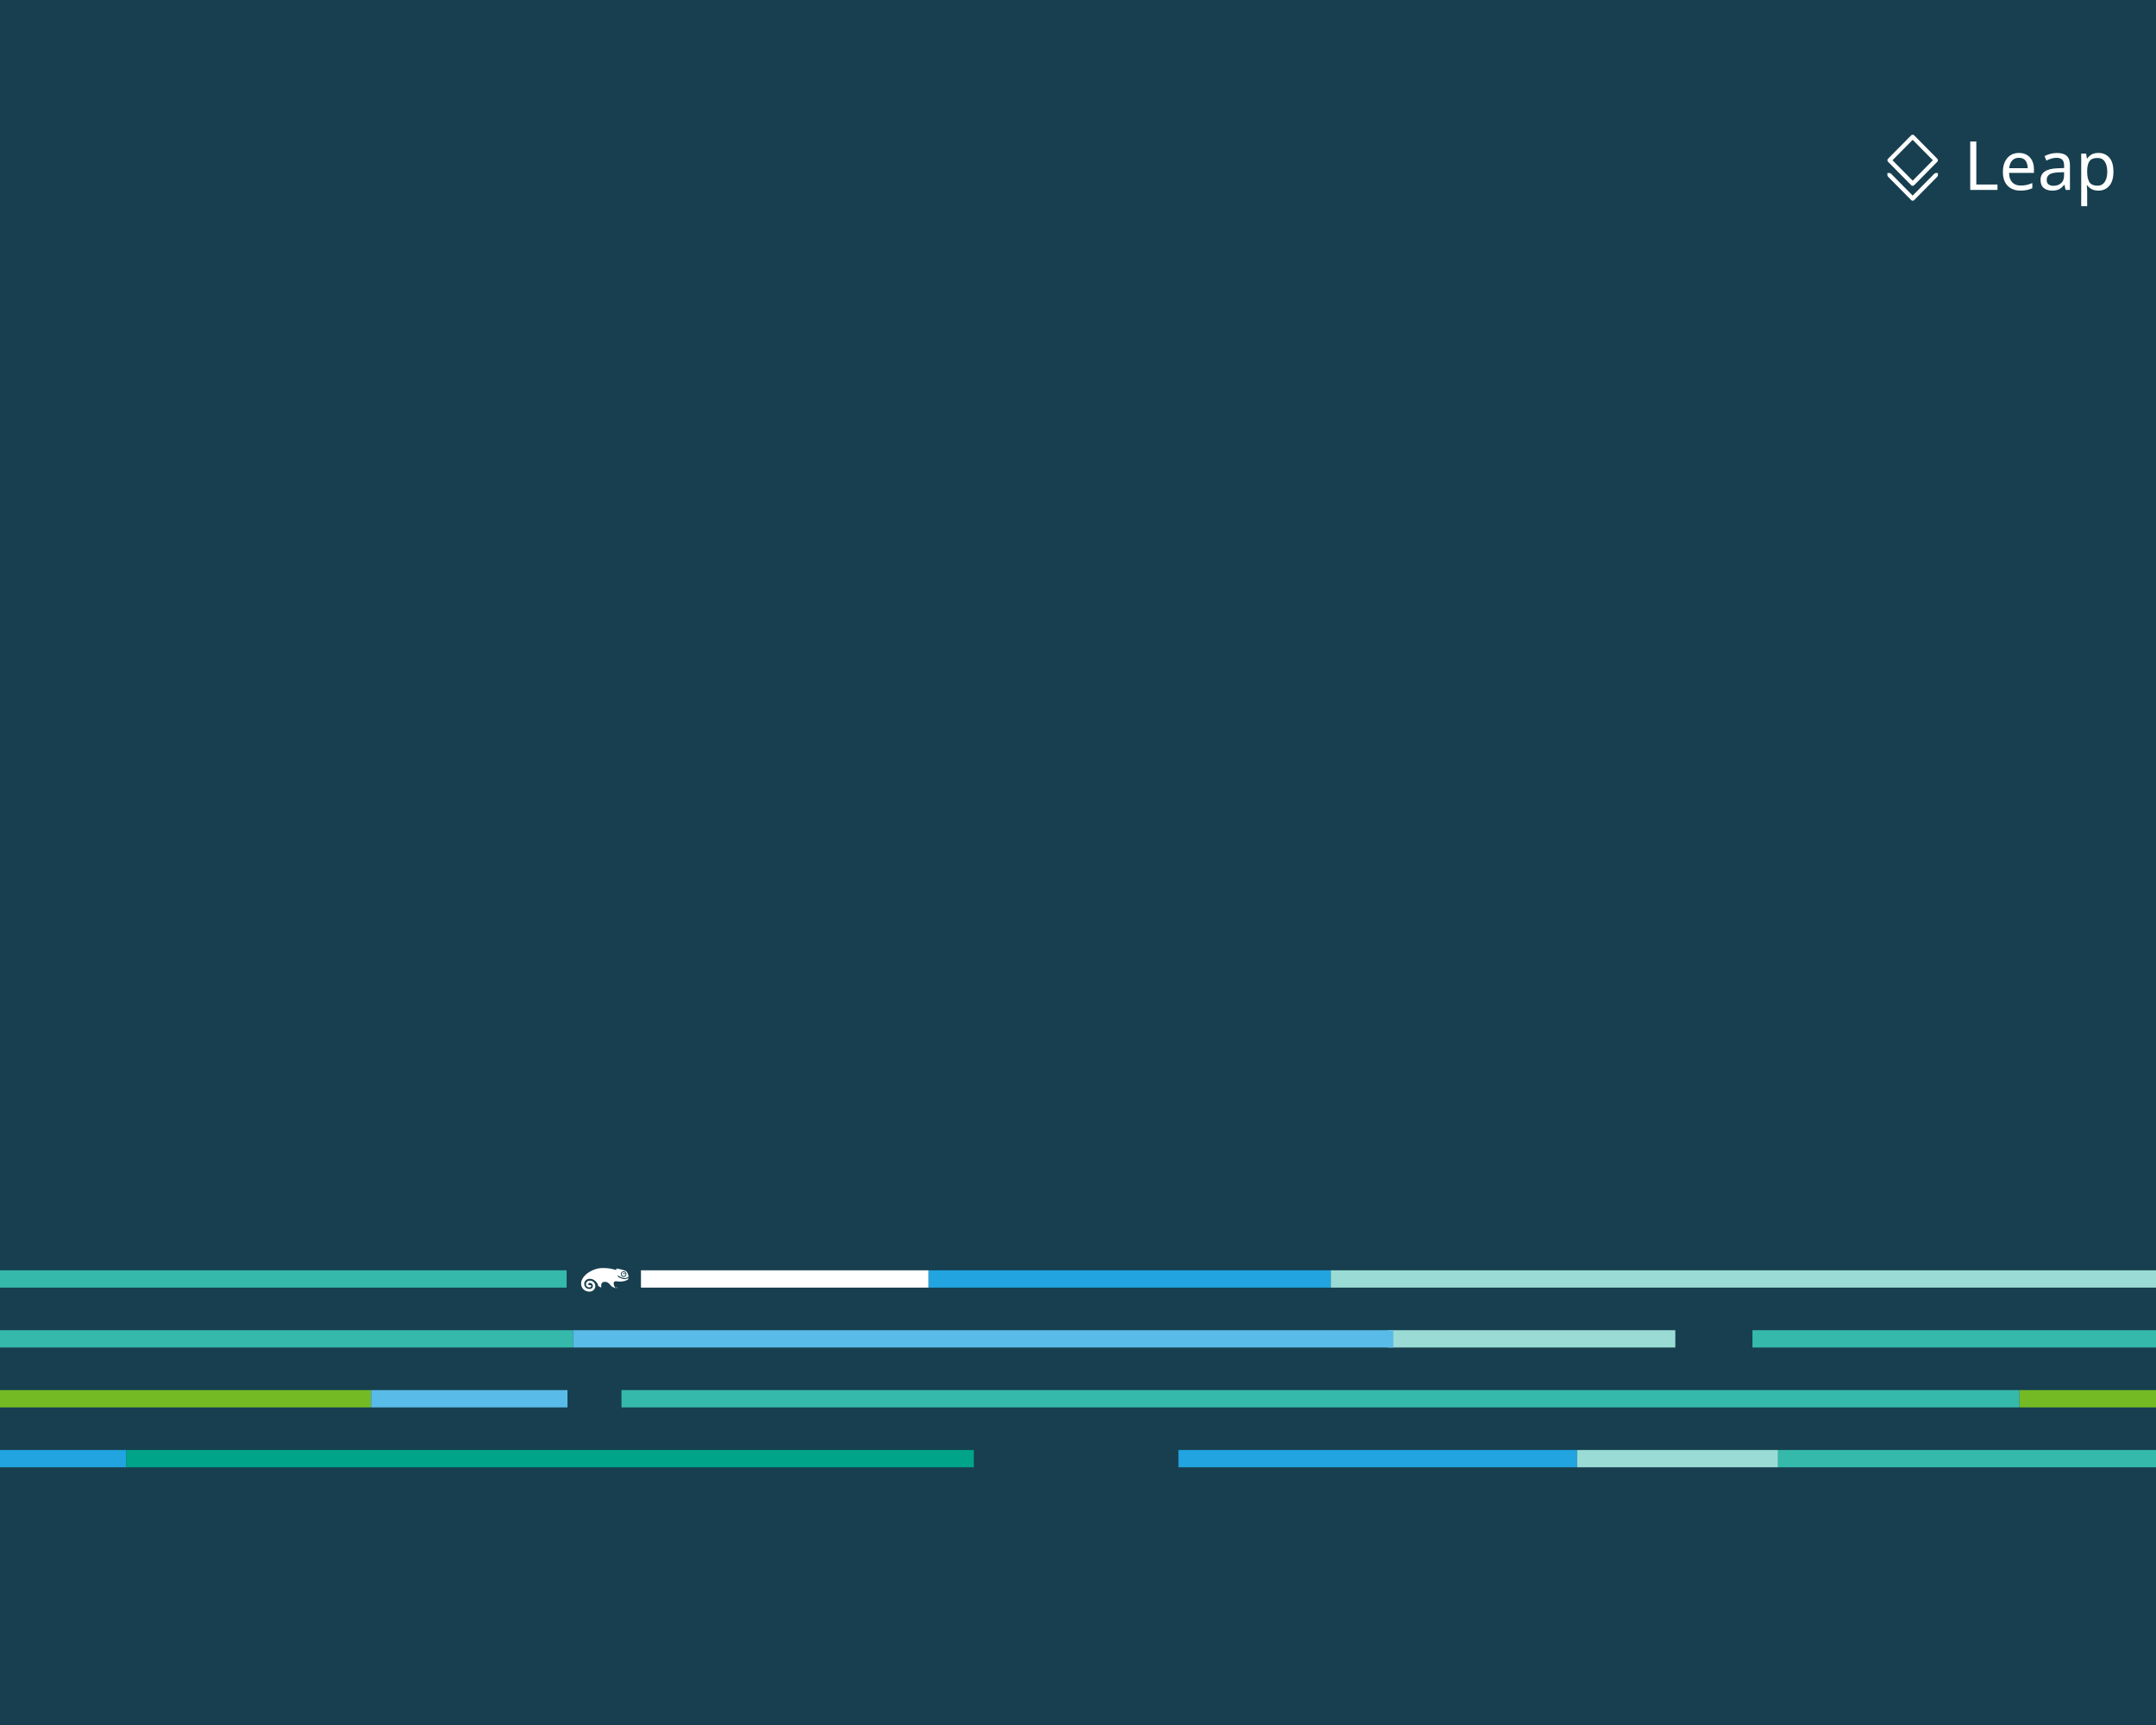
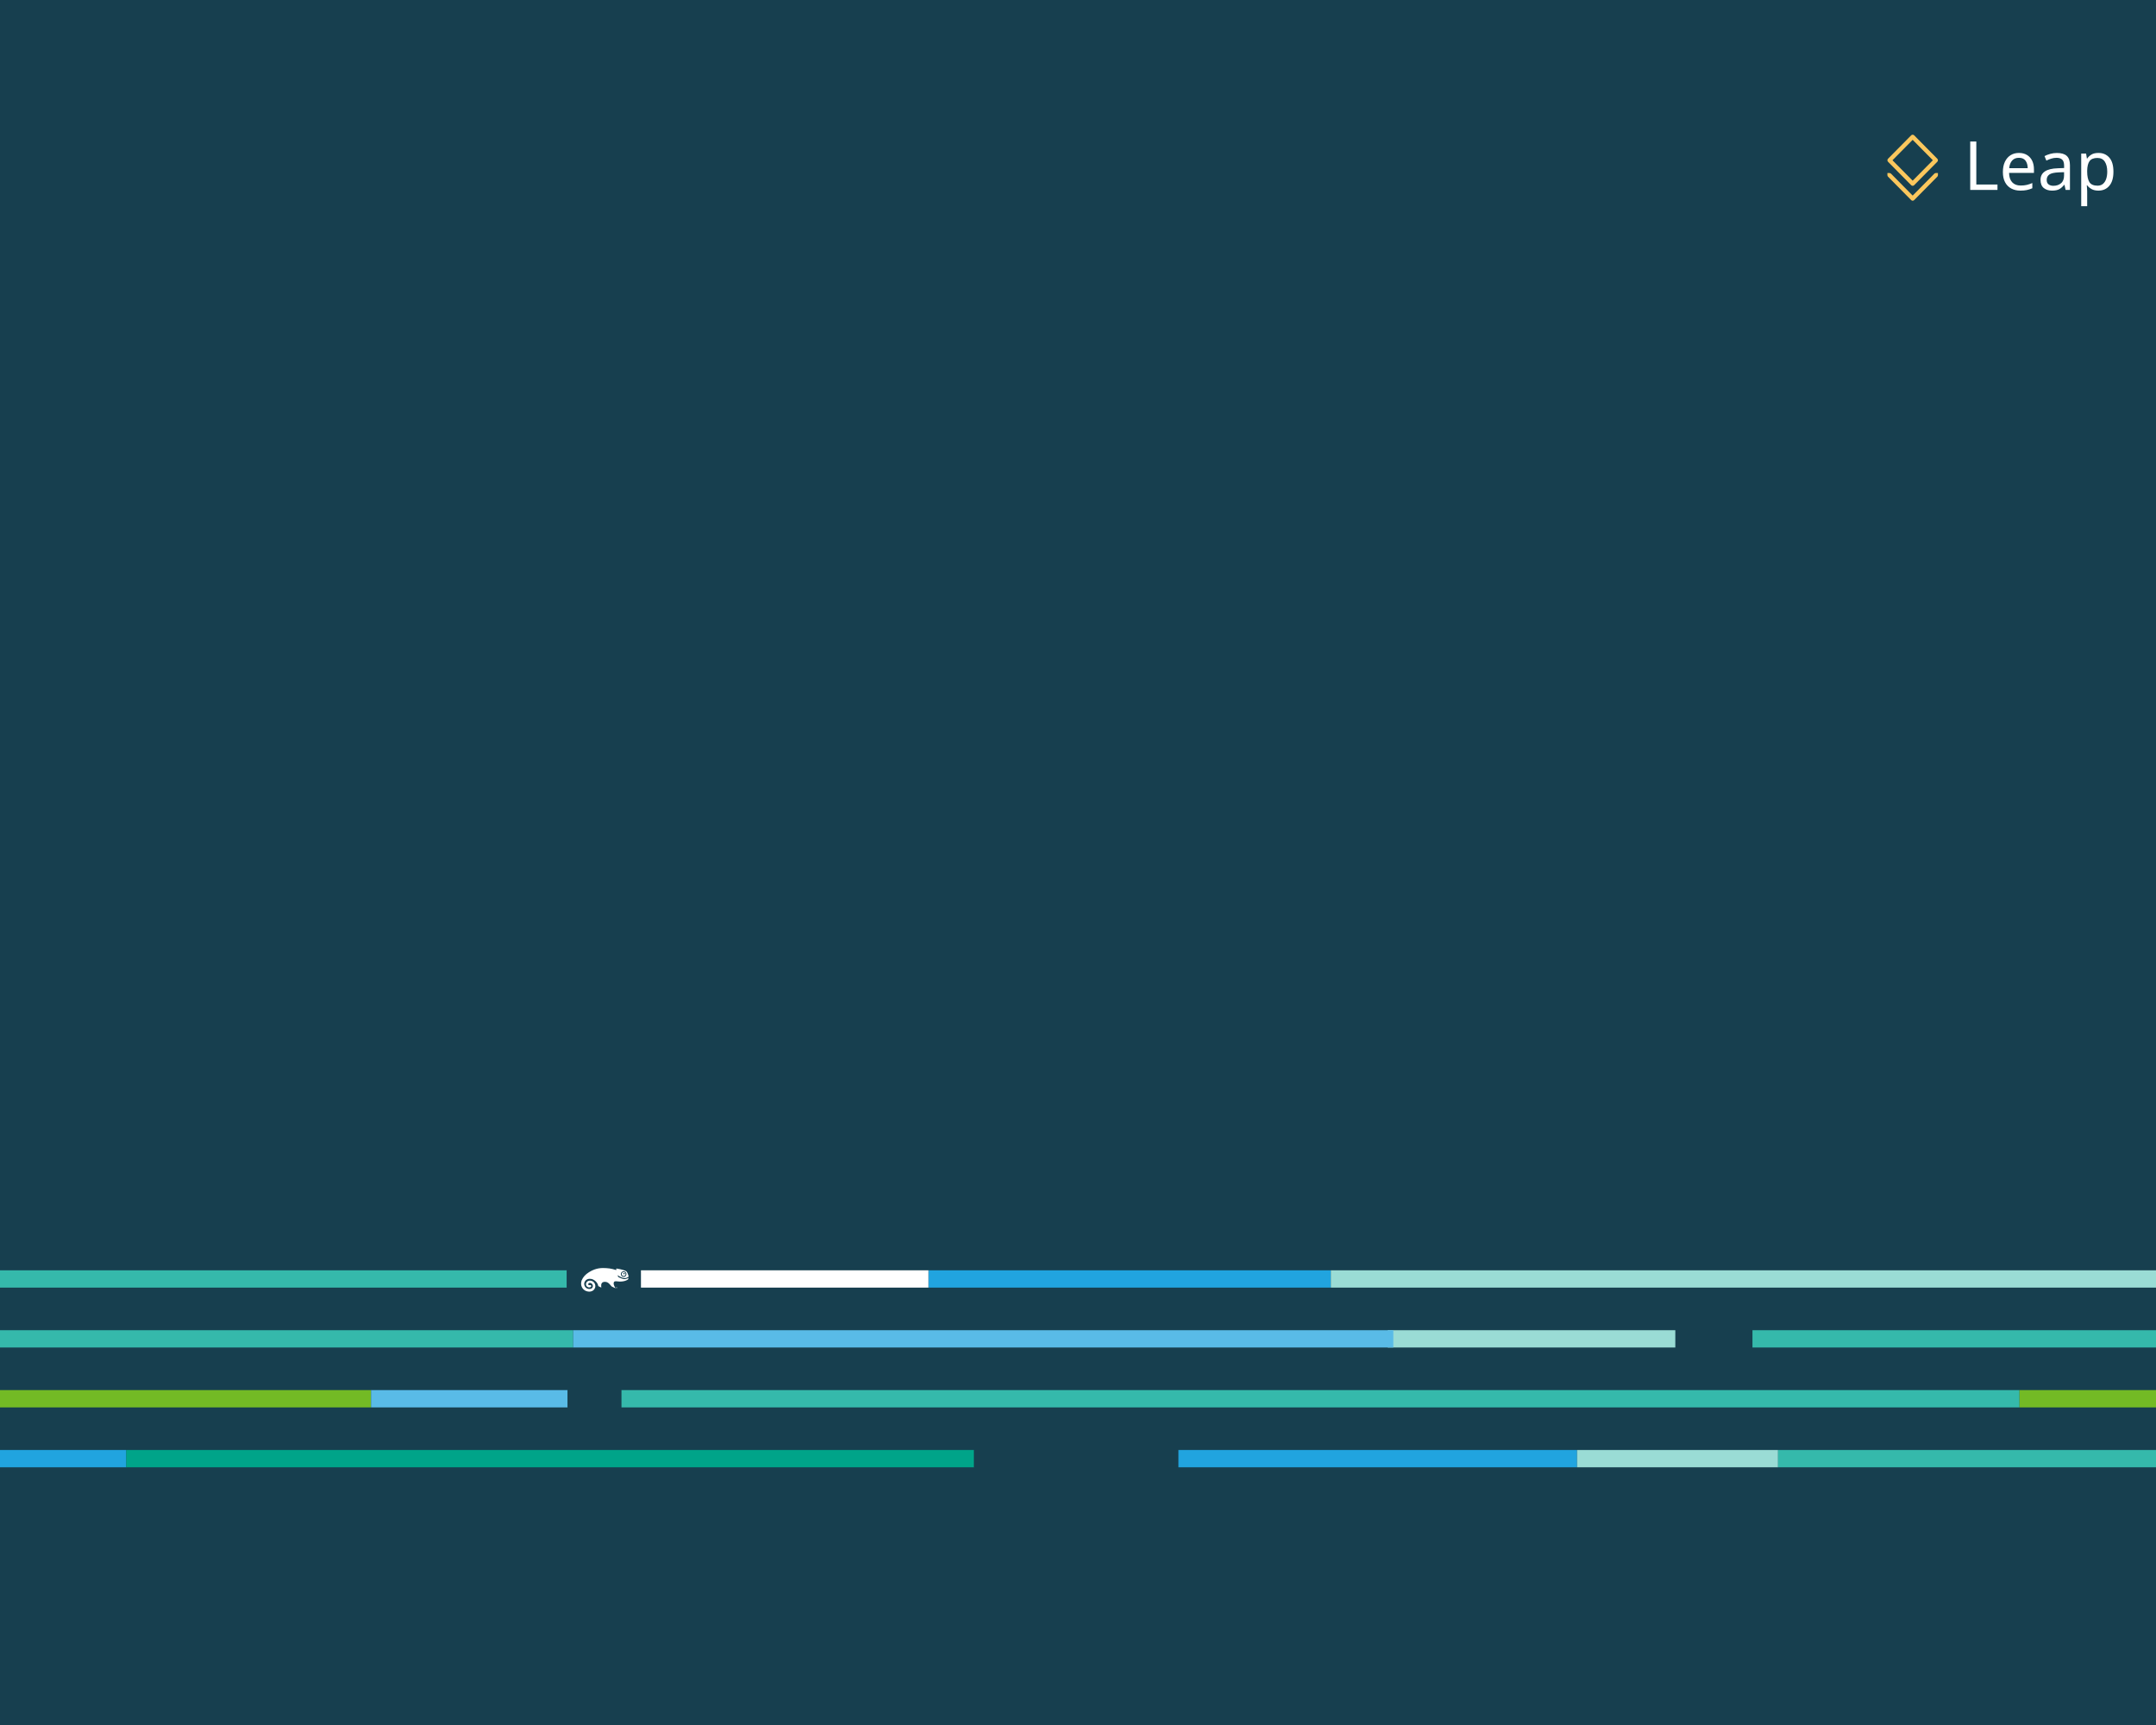
<svg xmlns="http://www.w3.org/2000/svg" width="1350" height="1080" viewBox="0 0 1350 1080" version="1.1" id="SVGRoot">
  <defs id="defs10" />
  <g id="layer1">
    <path id="rect25" style="fill:#173f4f;fill-opacity:1;stroke-width:0.839" d="M 0,0 H 1350 V 1080 H 0 Z" />
    <rect style="fill:#35b9ab;fill-opacity:1;stroke-width:0.736" id="rect859" width="354.906" height="10.833" x="0" y="795.322" />
    <rect style="fill:#173f4f;fill-opacity:1;stroke-width:0.989" id="rect865" width="46.429" height="10.833" x="354.906" y="795.322" />
    <rect style="fill:#ffffff;fill-opacity:1;stroke-width:1.736" id="rect869" width="180.088" height="10.833" x="401.342" y="795.322" />
    <rect style="fill:#21a4df;fill-opacity:1;stroke-width:1.586" id="rect873" width="251.842" height="10.833" x="581.482" y="795.322" />
    <rect style="fill:#9adcd5;fill-opacity:1;stroke-width:0.61" id="rect877" width="516.675" height="10.833" x="833.324" y="795.322" />
    <rect style="fill:#35b9ab;fill-opacity:1;stroke-width:0.74" id="rect859-3" width="358.909" height="10.833" x="0" y="832.822" />
    <rect style="fill:#173f4f;fill-opacity:1;stroke-width:0.989" id="rect865-6" width="46.429" height="10.833" x="1065.549" y="832.822" />
    <rect style="fill:#9adcd5;fill-opacity:1;stroke-width:1.736" id="rect869-7" width="180.088" height="10.833" x="868.927" y="832.822" />
    <rect style="fill:#35b9ab;fill-opacity:1;stroke-width:1.589" id="rect873-5" width="252.68" height="10.833" x="1097.32" y="832.822" />
    <rect style="fill:#59bbe7;fill-opacity:1;stroke-width:0.608" id="rect877-3" width="513.533" height="10.833" x="358.909" y="832.822" />
    <rect style="fill:#73ba25;fill-opacity:1;stroke-width:0.585" id="rect932" width="232.346" height="10.833" x="0" y="870.322" />
    <rect style="fill:#59bbe7;fill-opacity:1;stroke-width:0.689" id="rect937" width="123.047" height="10.833" x="232.346" y="870.322" />
    <rect style="fill:#173f4f;fill-opacity:1;stroke-width:0.701" id="rect957" width="33.75" height="10.833" x="355.393" y="870.322" />
    <rect style="fill:#35b9ab;fill-opacity:1;stroke-width:3.246" id="rect961" width="875.39" height="10.833" x="389.143" y="870.322" />
    <rect style="fill:#73ba25;fill-opacity:1;stroke-width:0.771" id="rect965" width="85.466" height="10.833" x="1264.534" y="870.322" />
    <rect style="fill:#21a4df;fill-opacity:1;stroke-width:0.697" id="rect976" width="79.106" height="10.833" x="0" y="907.822" />
    <rect style="fill:#00a489;fill-opacity:1;stroke-width:0.615" id="rect980" width="530.859" height="10.833" x="79.065" y="907.822" />
    <rect style="fill:#173f4f;fill-opacity:1;stroke-width:0.683" id="rect984" width="127.969" height="10.833" x="609.924" y="907.822" />
    <rect style="fill:#21a4df;fill-opacity:1;stroke-width:0.504" id="rect992" width="249.609" height="10.833" x="737.893" y="907.822" />
    <rect style="fill:#9adcd5;fill-opacity:1;stroke-width:0.512" id="rect996" width="125.859" height="10.833" x="987.503" y="907.822" />
    <rect style="fill:#35b9ab;fill-opacity:1;stroke-width:0.716" id="rect998" width="236.638" height="10.833" x="1113.362" y="907.822" />
    <g transform="matrix(0.09933226,0,0,0.09933226,338.5273,749.9802)" fill="#73ba25" id="g64" style="fill:#ffffff">
      <path id="Geeko" d="m 523.71,467.88 c -3.311,-0.119 -6.451,1.051 -8.85,3.301 -2.399,2.25 -3.815,5.298 -3.915,8.599 -0.23,6.821 5.111,12.559 11.916,12.81 3.309,0.1 6.465,-1.07 8.878,-3.32 2.41,-2.261 3.795,-5.311 3.901,-8.599 0.23,-6.819 -5.109,-12.549 -11.93,-12.791 z m 2.021,13.512 c -3.031,0 -5.479,-1.64 -5.479,-3.65 0,-2.029 2.448,-3.66 5.479,-3.66 3.031,0 5.486,1.631 5.486,3.66 0,2.01 -2.457,3.65 -5.486,3.65 z m 28.798,14.729 c 0.089,-0.069 0.295,-0.251 0.268,-0.419 -0.685,-4.279 -7.059,-25.029 -11.884,-30.019 -1.329,-1.359 -2.394,-2.699 -4.55,-3.96 -17.454,-10.171 -58.863,-16.309 -60.803,-16.59 0,0 -0.195,-0.041 -0.33,0.091 -0.105,0.102 -0.125,0.3 -0.125,0.3 0,0 -0.16,8.58 -0.184,9.539 -4.229,-1.421 -34.972,-11.351 -63.791,-12.351 -24.44,-0.859 -60.033,-4.02 -107.2,24.98 l -1.394,0.868 c -22.19,13.841 -37.51,30.91 -45.518,50.739 -2.512,6.24 -5.889,20.32 -2.541,33.569 1.442,5.791 4.13,11.61 7.756,16.819 8.194,11.77 21.944,19.58 36.749,20.899 20.904,1.87 36.733,-7.519 42.363,-25.099 3.871,-12.13 0,-29.928 -14.839,-39.007 -12.07,-7.391 -25.049,-5.711 -32.578,-0.73 -6.531,4.33 -10.23,11.06 -10.165,18.451 0.151,13.11 11.444,20.078 19.564,20.099 2.359,0 4.728,-0.41 7.399,-1.28 0.951,-0.289 1.845,-0.649 2.831,-1.259 l 0.309,-0.181 0.195,-0.13 -0.065,0.039 c 1.85,-1.261 2.964,-3.311 2.964,-5.511 0,-0.6 -0.084,-1.208 -0.256,-1.821 -0.959,-3.32 -4.239,-5.328 -7.638,-4.709 l -0.46,0.109 -0.621,0.189 -0.901,0.31 c -1.87,0.46 -3.269,0.5 -3.569,0.51 -0.951,-0.061 -5.625,-1.461 -5.625,-6.58 v -0.07 c 0,-1.88 0.754,-3.199 1.17,-3.92 1.454,-2.28 5.435,-4.518 10.814,-4.05 7.059,0.61 12.149,4.23 15.52,11.06 3.129,6.349 2.31,14.159 -2.11,19.88 -4.39,5.668 -12.205,8.078 -22.598,6.959 -10.481,-1.159 -19.34,-7.191 -24.303,-16.579 -4.856,-9.178 -5.121,-20.059 -0.686,-28.418 10.609,-20.029 30.649,-19.82 41.637,-17.921 16.26,2.82 34.758,17.819 41.319,35.138 1.059,2.761 1.599,4.949 2.071,6.95 l 0.709,2.99 18.37,8.969 c 0.395,0.193 0.528,0.258 0.686,0.14 0.189,-0.141 0.081,-0.53 0.081,-0.53 -0.114,-0.41 -0.381,-0.789 -0.805,-5.93 -0.349,-4.562 -1.059,-17.051 5.228,-23.24 2.441,-2.419 6.161,-4.578 9.099,-5.269 12.04,-2.941 26.159,-0.912 39.507,14.539 6.91,7.98 10.279,11.619 11.97,13.249 0,0 0.385,0.363 0.589,0.531 0.223,0.183 0.369,0.338 0.695,0.519 0.558,0.31 22.954,10.621 22.954,10.621 0,0 0.265,0.132 0.461,-0.11 0.194,-0.24 0.01,-0.479 0.01,-0.479 -0.149,-0.17 -14.199,-18.328 -11.698,-33.279 1.97,-11.909 11.447,-10.83 24.558,-9.35 4.279,0.5 9.152,1.059 14.196,1.172 14.084,0.089 29.254,-2.511 38.604,-6.601 6.049,-2.629 9.909,-4.379 12.328,-6.579 0.87,-0.721 1.321,-1.891 1.791,-3.15 l 0.33,-0.831 c 0.391,-1.021 0.966,-3.171 1.219,-4.35 0.102,-0.519 0.221,-1.027 -0.209,-1.359 -0.393,-0.303 -1.294,0.24 -1.294,0.24 -4.106,2.471 -14.369,7.151 -23.965,7.35 -11.914,0.24 -36.054,-12.061 -38.555,-13.36 -1.674,-3.986 -3.346,-7.972 -5.044,-11.948 17.27,11.379 31.594,17.668 42.559,18.638 12.207,1.087 21.723,-5.572 25.853,-8.343 0.541,-0.359 1.08,-0.762 1.576,-1.149 z m -48.992,-16.369 c 0.175,-4.73 2.155,-9.12 5.614,-12.34 3.46,-3.231 7.975,-4.9 12.708,-4.749 9.76,0.349 17.43,8.589 17.095,18.338 -0.184,4.73 -2.164,9.12 -5.614,12.33 -3.46,3.25 -7.964,4.92 -12.719,4.76 -9.75,-0.36 -17.411,-8.58 -17.084,-18.338 z" clip-rule="evenodd" fill-rule="evenodd" style="fill:#ffffff" />
      <g transform="matrix(1.7539,0,0,1.7539,-692,-166.47)" id="g62" style="fill:#ffffff">
        <path d="m 667.46,415.23 c 1.218,0 2.188,0.99 2.188,2.229 0,1.257 -0.971,2.237 -2.198,2.237 -1.218,0 -2.208,-0.98 -2.208,-2.237 0,-1.238 0.99,-2.229 2.208,-2.229 z m -0.01,0.346 c -0.98,0 -1.782,0.842 -1.782,1.882 0,1.06 0.802,1.891 1.792,1.891 0.99,0.011 1.782,-0.831 1.782,-1.881 0,-1.05 -0.792,-1.892 -1.782,-1.892 z m -0.416,3.179 h -0.396 v -2.485 c 0.208,-0.03 0.406,-0.06 0.703,-0.06 0.377,0 0.624,0.079 0.772,0.188 0.149,0.108 0.229,0.276 0.229,0.515 0,0.326 -0.218,0.524 -0.485,0.604 v 0.021 c 0.218,0.039 0.366,0.237 0.416,0.604 0.06,0.387 0.118,0.535 0.158,0.614 h -0.416 c -0.06,-0.079 -0.119,-0.307 -0.168,-0.634 -0.06,-0.316 -0.218,-0.436 -0.535,-0.436 h -0.277 v 1.069 z m 0,-1.377 h 0.287 c 0.327,0 0.604,-0.118 0.604,-0.426 0,-0.218 -0.158,-0.436 -0.604,-0.436 -0.129,0 -0.218,0.01 -0.287,0.021 z" fill="#73ba25" id="path60" style="fill:#ffffff" />
      </g>
    </g>
-     <path d="m 1197.575,84.335 a 1.318,1.334 0 0 0 -0.87,0.384 l -14.501,14.669 a 1.318,1.334 0 0 0 0,1.886 l 14.501,14.669 a 1.318,1.334 0 0 0 1.864,0 l 14.501,-14.669 a 1.318,1.334 0 0 0 0,-1.886 L 1198.569,84.719 a 1.318,1.334 0 0 0 -0.994,-0.384 z m 0.061,3.214 12.637,12.784 -12.637,12.784 -12.637,-12.784 z m -15.819,20.784 v 1.334 a 1.318,1.334 0 0 0 0.387,0.943 l 14.501,14.669 a 1.318,1.334 0 0 0 1.864,0 l 14.501,-14.669 a 1.318,1.334 0 0 0 0.387,-0.943 1.318,1.334 0 0 0 0,-0.06 v -1.271 h -1.319 a 1.318,1.334 0 0 0 -0.932,0.392 l -13.569,13.726 -13.569,-13.726 a 1.318,1.334 0 0 0 -0.932,-0.384 v -0.002 z" color="#000000" color-rendering="auto" dominant-baseline="auto" fill="#fbc75d" image-rendering="auto" shape-rendering="auto" solid-color="#000000" stop-color="#000000" style="font-variant-ligatures:normal;font-variant-position:normal;font-variant-caps:normal;font-variant-numeric:normal;font-variant-alternates:normal;font-variant-east-asian:normal;font-feature-settings:normal;font-variation-settings:normal;text-indent:0;text-decoration:none;text-decoration-line:none;text-decoration-style:solid;text-decoration-color:#000000;text-transform:none;text-orientation:mixed;white-space:normal;shape-padding:0;shape-margin:0;inline-size:0;isolation:auto;mix-blend-mode:normal;fill:#ffffff;fill-opacity:1;stroke-width:0.177" id="path64-3" />
+     <path d="m 1197.575,84.335 a 1.318,1.334 0 0 0 -0.87,0.384 l -14.501,14.669 a 1.318,1.334 0 0 0 0,1.886 l 14.501,14.669 a 1.318,1.334 0 0 0 1.864,0 l 14.501,-14.669 a 1.318,1.334 0 0 0 0,-1.886 L 1198.569,84.719 a 1.318,1.334 0 0 0 -0.994,-0.384 z m 0.061,3.214 12.637,12.784 -12.637,12.784 -12.637,-12.784 z m -15.819,20.784 v 1.334 a 1.318,1.334 0 0 0 0.387,0.943 l 14.501,14.669 a 1.318,1.334 0 0 0 1.864,0 l 14.501,-14.669 a 1.318,1.334 0 0 0 0.387,-0.943 1.318,1.334 0 0 0 0,-0.06 v -1.271 h -1.319 a 1.318,1.334 0 0 0 -0.932,0.392 l -13.569,13.726 -13.569,-13.726 a 1.318,1.334 0 0 0 -0.932,-0.384 v -0.002 z" color="#000000" color-rendering="auto" dominant-baseline="auto" fill="#fbc75d" image-rendering="auto" shape-rendering="auto" solid-color="#000000" stop-color="#000000" style="font-variant-ligatures:normal;font-variant-position:normal;font-variant-caps:normal;font-variant-numeric:normal;font-variant-alternates:normal;font-variant-east-asian:normal;font-feature-settings:normal;font-variation-settings:normal;text-indent:0;text-decoration:none;text-decoration-line:none;text-decoration-style:solid;text-decoration-color:#000000;text-transform:none;text-orientation:mixed;white-space:normal;shape-padding:0;shape-margin:0;inline-size:0;isolation:auto;mix-blend-mode:normal;fill:#fbc75d;fill-opacity:1;stroke-width:0.177" id="path64-3" />
    <text xml:space="preserve" style="font-style:normal;font-weight:normal;font-size:42.458px;line-height:1.25;font-family:sans-serif;fill:#ffffff;fill-opacity:1;stroke:none;stroke-width:1.061" x="1229.551" y="118.923" id="text323-6">
      <tspan id="tspan321-7" x="1229.551" y="118.923" style="font-style:normal;font-variant:normal;font-weight:normal;font-stretch:normal;font-family:'Source Sans Pro';-inkscape-font-specification:'Source Sans Pro';fill:#ffffff;stroke-width:1.061">Leap</tspan>
    </text>
  </g>
</svg>
